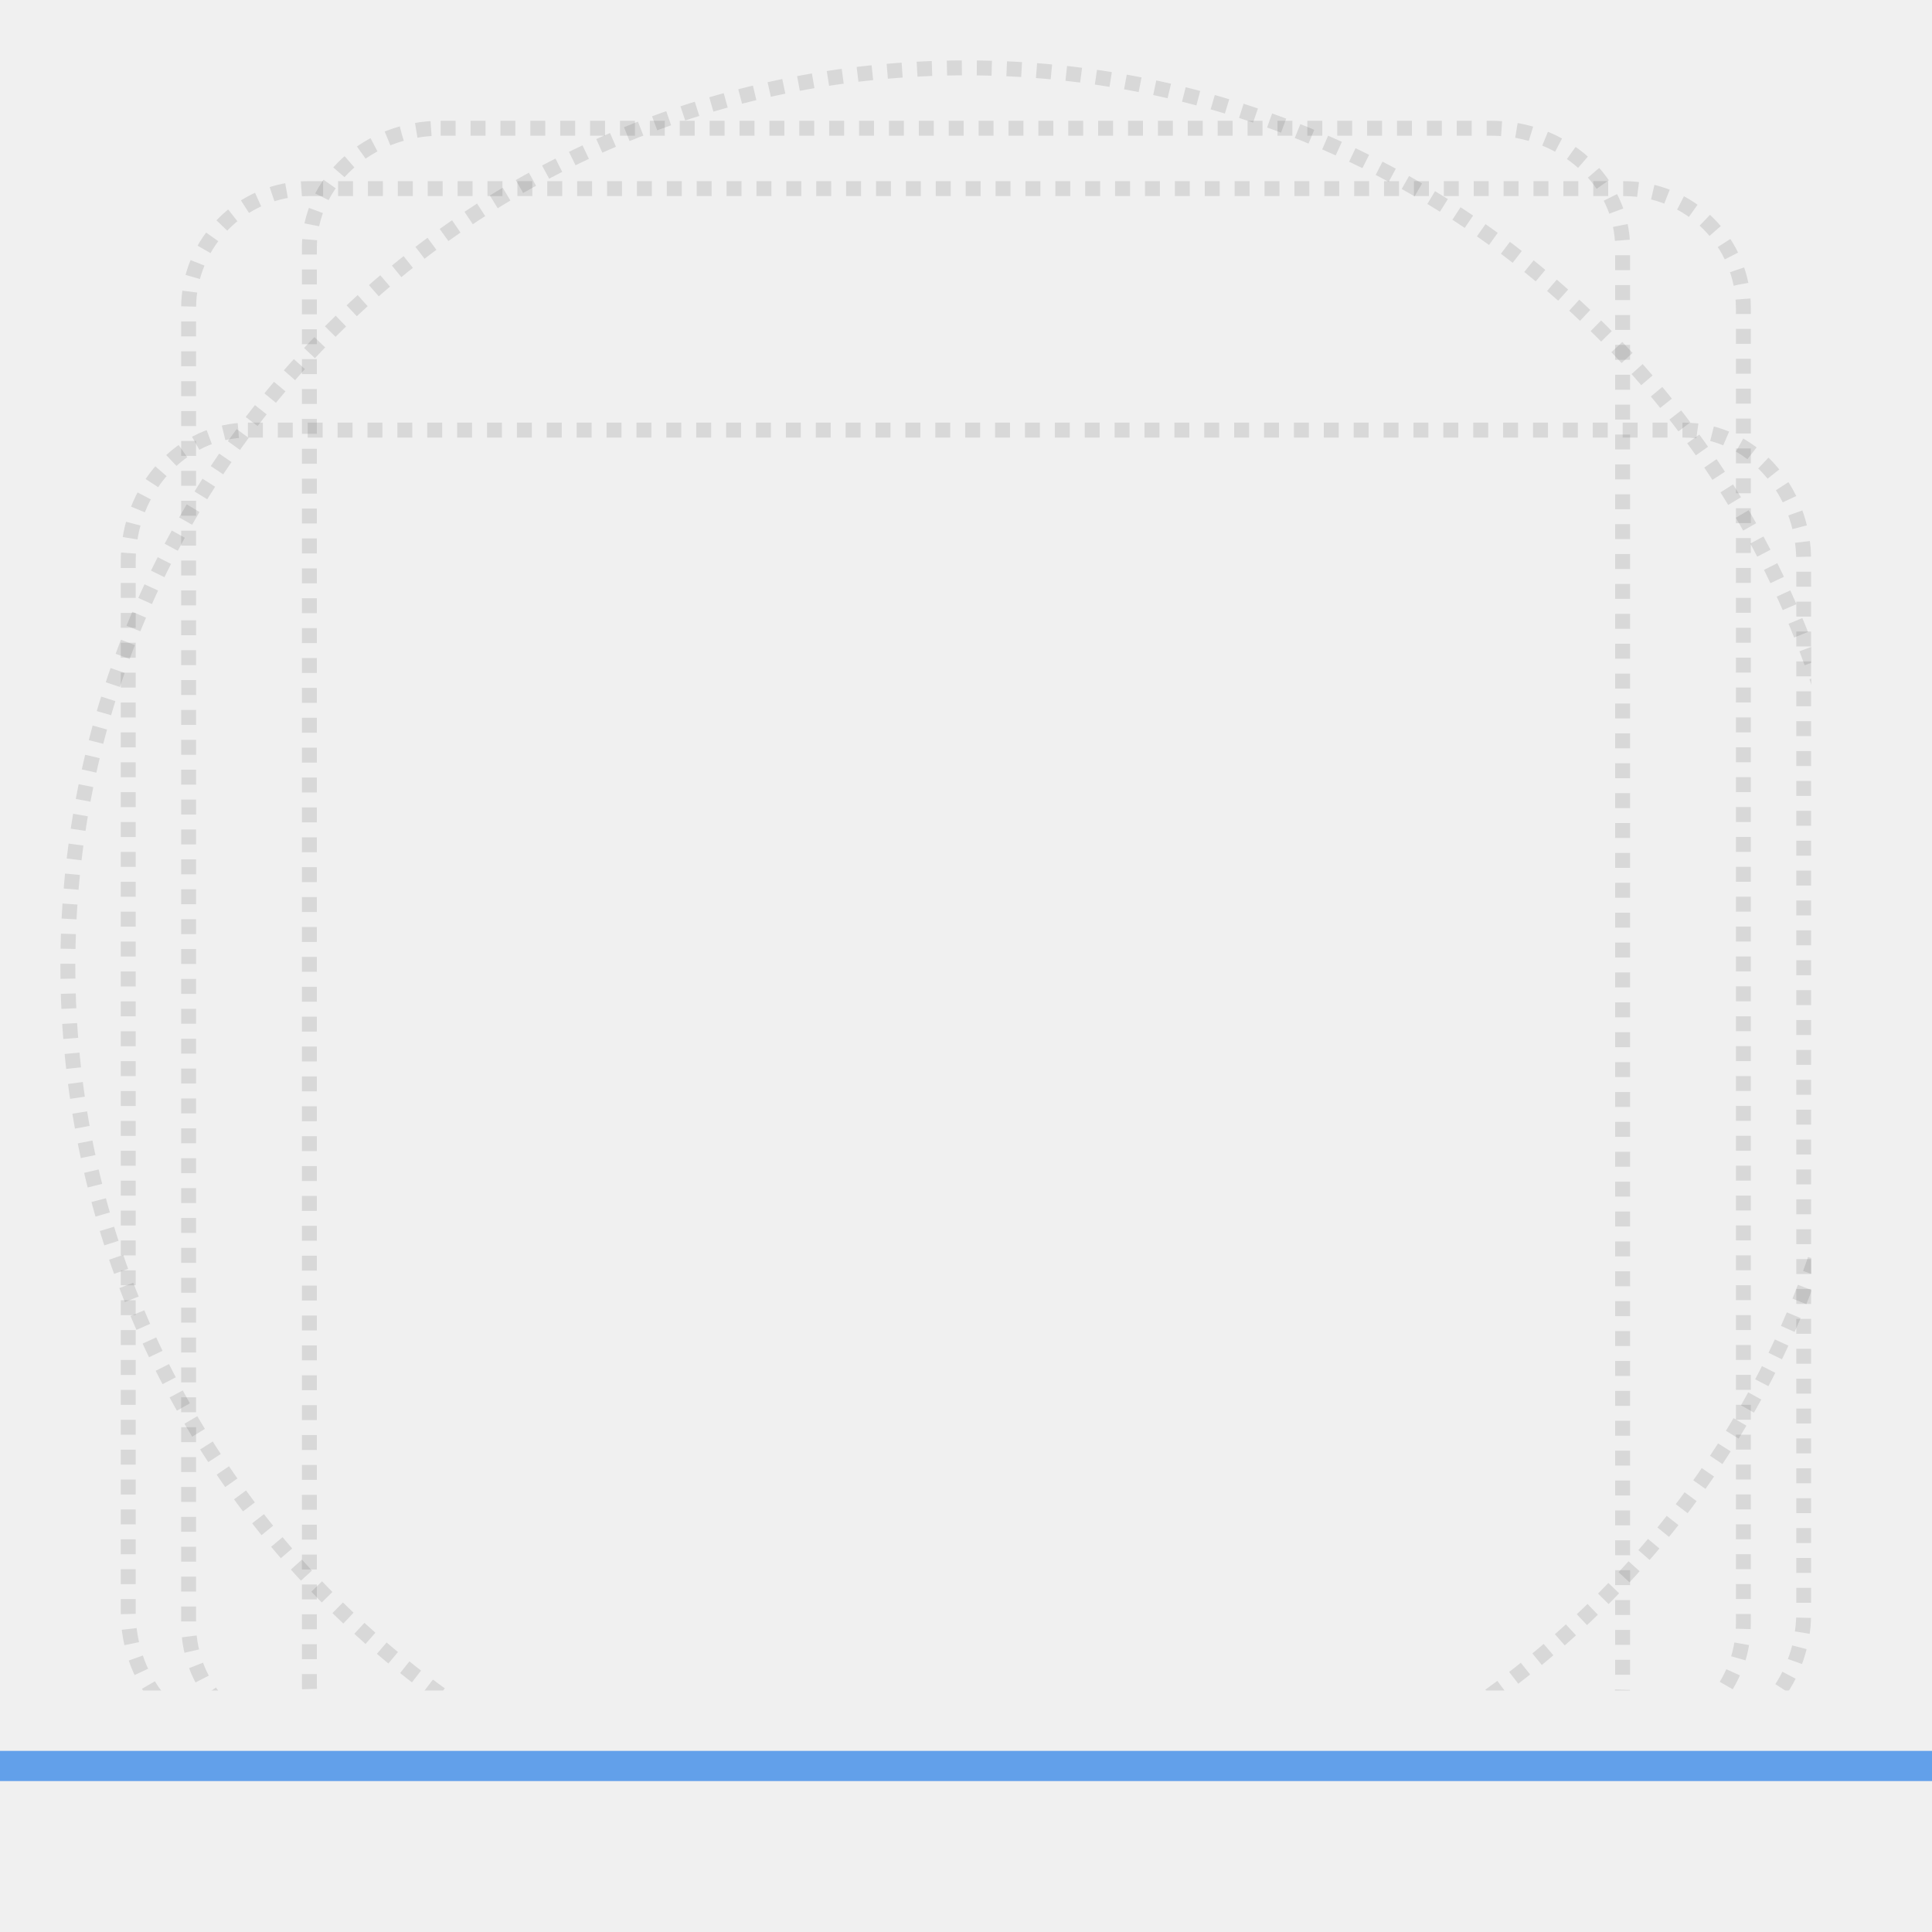
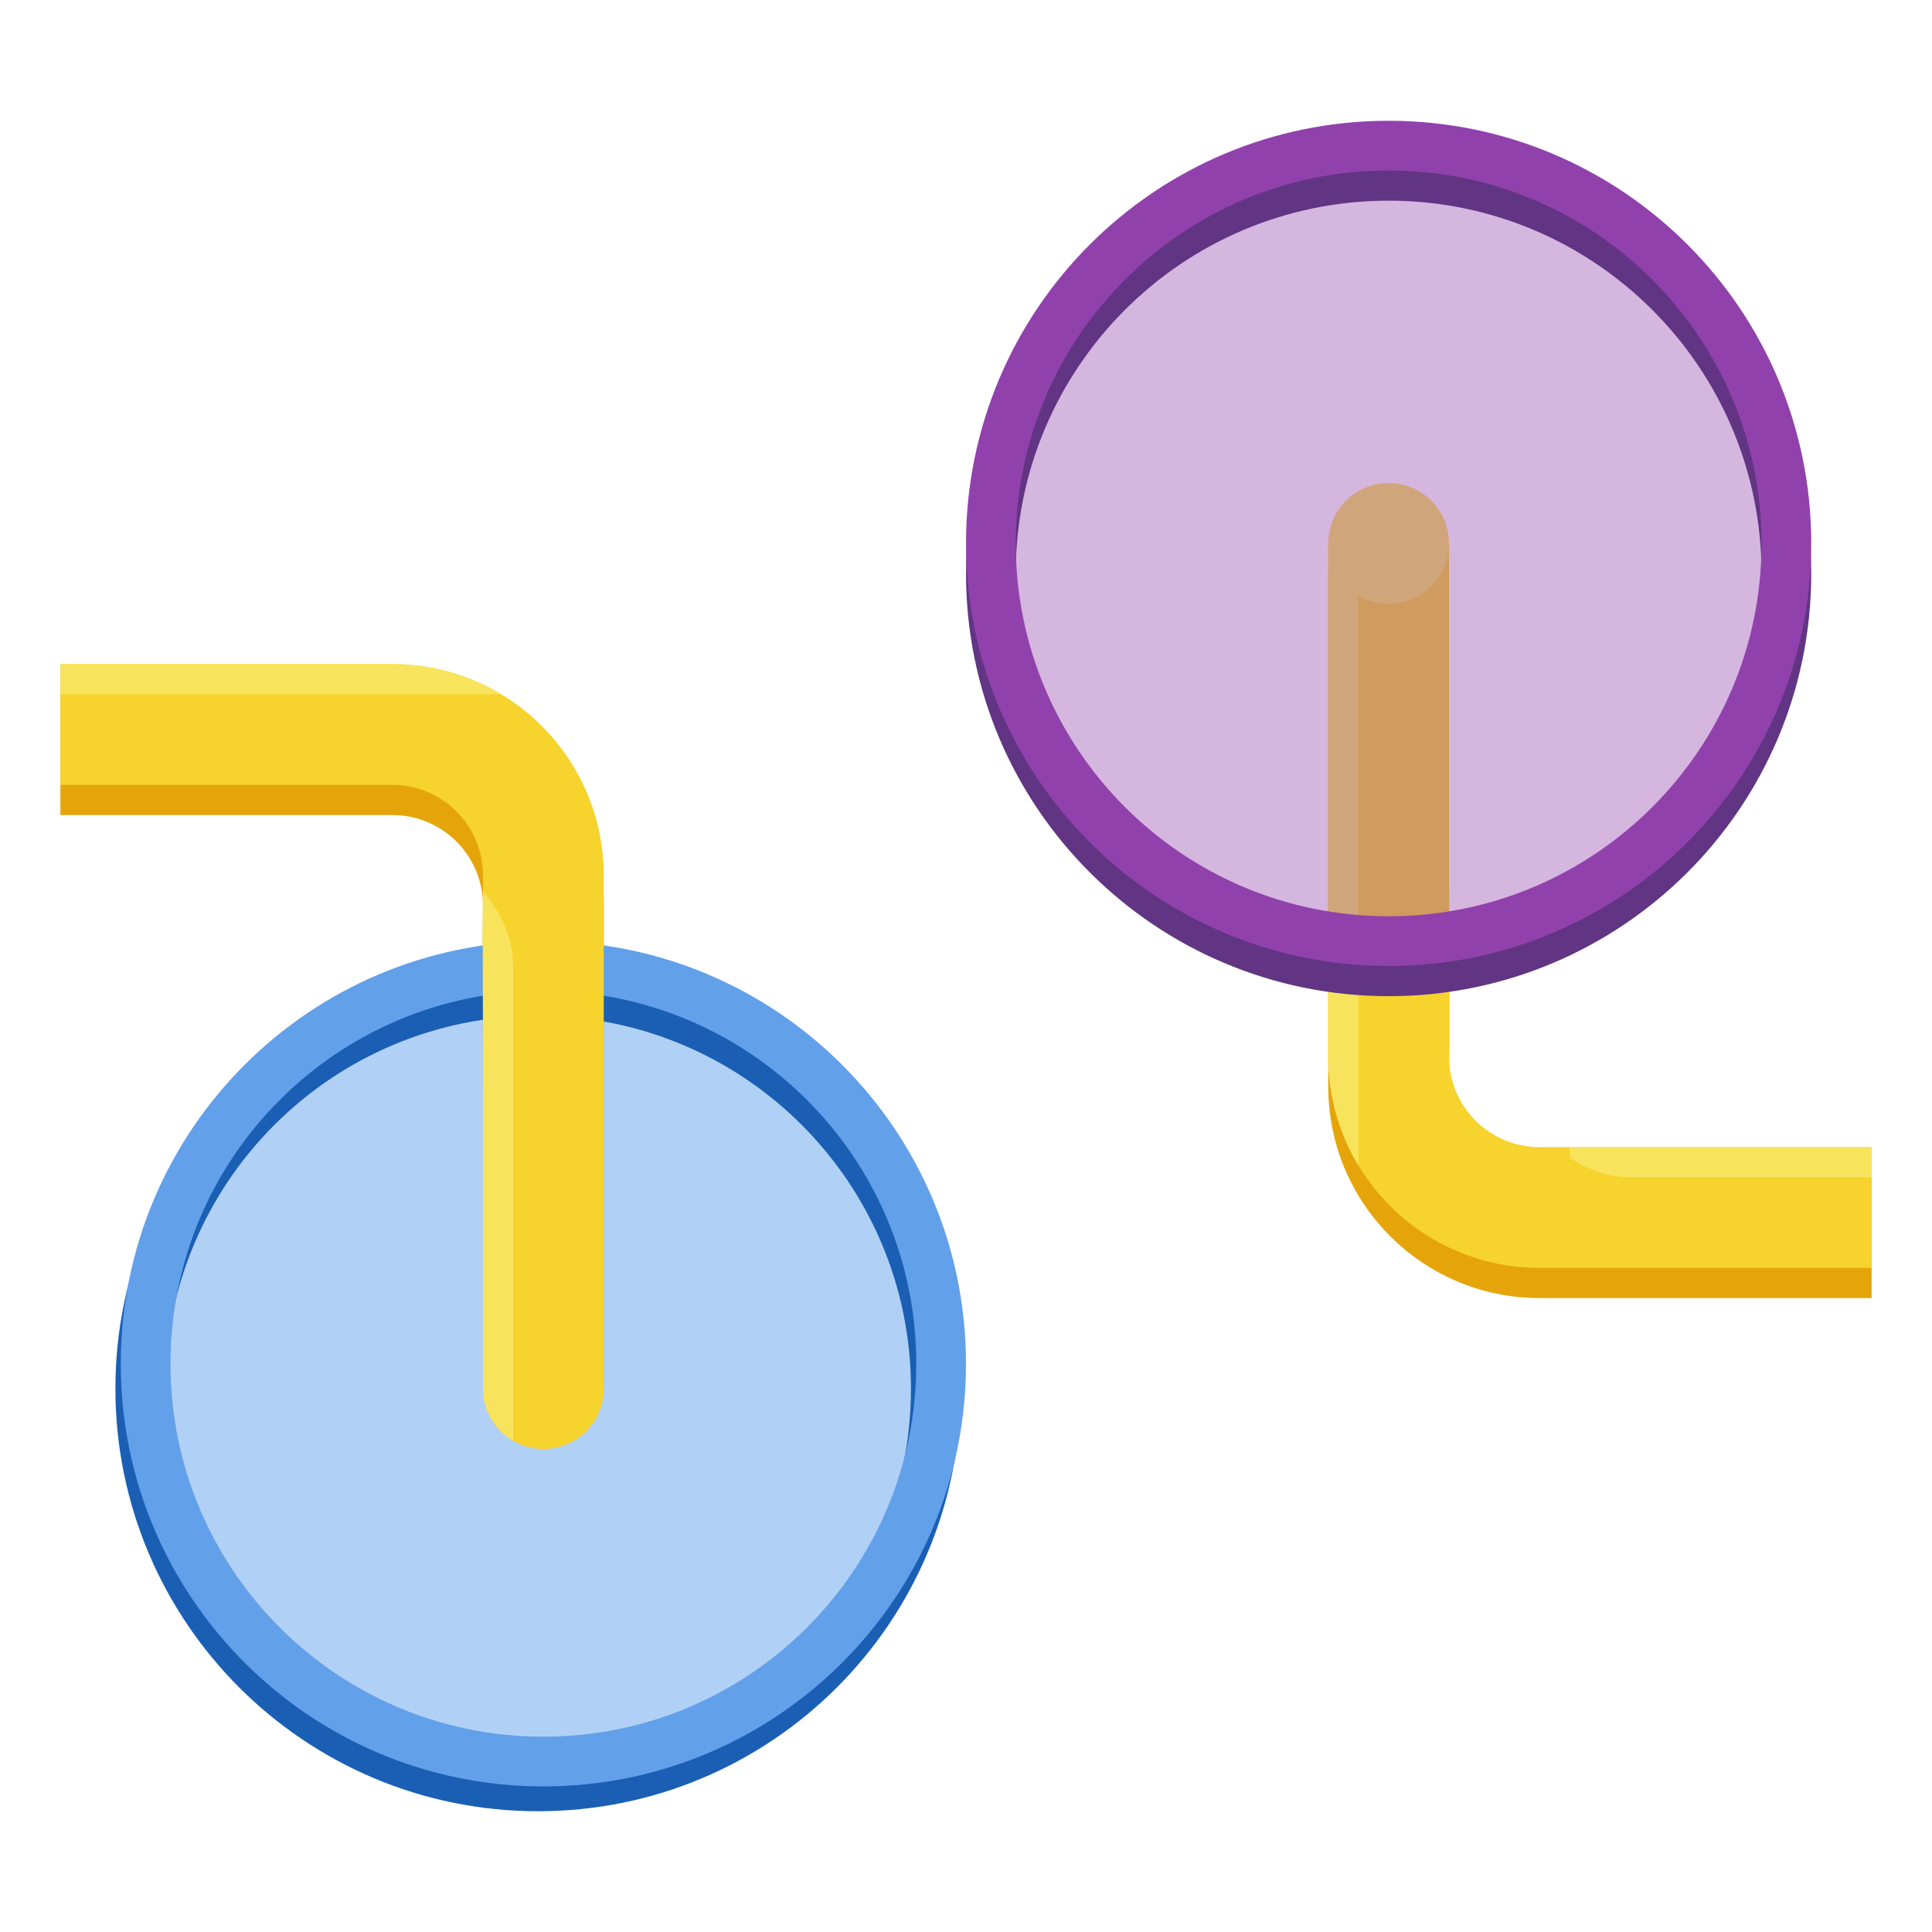
- <svg xmlns="http://www.w3.org/2000/svg" xmlns:xlink="http://www.w3.org/1999/xlink" width="128px" height="128px" viewBox="0 0 128 128" version="1.1">
-   <defs>
-     <filter id="alpha" filterUnits="objectBoundingBox" x="0%" y="0%" width="100%" height="100%">
-       <feColorMatrix type="matrix" in="SourceGraphic" values="0 0 0 0 1 0 0 0 0 1 0 0 0 0 1 0 0 0 1 0" />
-     </filter>
-     <mask id="mask0">
-       <g filter="url(#alpha)">
-         <rect x="0" y="0" width="128" height="128" style="fill:rgb(0%,0%,0%);fill-opacity:0.1;stroke:none;" />
-       </g>
-     </mask>
-     <clipPath id="clip1">
-       <rect x="0" y="0" width="192" height="152" />
-     </clipPath>
-     <g id="surface10632" clip-path="url(#clip1)">
-       <path style="fill:none;stroke-width:0.99;stroke-linecap:butt;stroke-linejoin:miter;stroke:rgb(0%,0%,0%);stroke-opacity:1;stroke-dasharray:0.99,0.99;stroke-miterlimit:4;" d="M 123.504 236 C 123.504 268.863 96.863 295.504 64 295.504 C 31.137 295.504 4.496 268.863 4.496 236 C 4.496 203.137 31.137 176.496 64 176.496 C 96.863 176.496 123.504 203.137 123.504 236 Z M 123.504 236 " transform="matrix(1,0,0,1,8,-156)" />
-     </g>
-     <mask id="mask1">
-       <g filter="url(#alpha)">
-         <rect x="0" y="0" width="128" height="128" style="fill:rgb(0%,0%,0%);fill-opacity:0.1;stroke:none;" />
-       </g>
-     </mask>
-     <clipPath id="clip2">
-       <rect x="0" y="0" width="192" height="152" />
-     </clipPath>
-     <g id="surface10635" clip-path="url(#clip2)">
-       <path style="fill:none;stroke-width:0.99;stroke-linecap:butt;stroke-linejoin:miter;stroke:rgb(0%,0%,0%);stroke-opacity:1;stroke-dasharray:0.99,0.99;stroke-miterlimit:4;" d="M 29.195 180.496 L 98.805 180.496 C 103.609 180.496 107.504 184.047 107.504 188.426 L 107.504 283.574 C 107.504 287.953 103.609 291.504 98.805 291.504 L 29.195 291.504 C 24.391 291.504 20.496 287.953 20.496 283.574 L 20.496 188.426 C 20.496 184.047 24.391 180.496 29.195 180.496 Z M 29.195 180.496 " transform="matrix(1,0,0,1,8,-156)" />
-     </g>
-     <mask id="mask2">
-       <g filter="url(#alpha)">
-         <rect x="0" y="0" width="128" height="128" style="fill:rgb(0%,0%,0%);fill-opacity:0.1;stroke:none;" />
-       </g>
-     </mask>
-     <clipPath id="clip3">
-       <rect x="0" y="0" width="192" height="152" />
-     </clipPath>
-     <g id="surface10638" clip-path="url(#clip3)">
-       <path style="fill:none;stroke-width:0.99;stroke-linecap:butt;stroke-linejoin:miter;stroke:rgb(0%,0%,0%);stroke-opacity:1;stroke-dasharray:0.99,0.99;stroke-miterlimit:4;" d="M 20.418 184.496 L 107.582 184.496 C 111.957 184.496 115.504 188.043 115.504 192.418 L 115.504 279.582 C 115.504 283.957 111.957 287.504 107.582 287.504 L 20.418 287.504 C 16.043 287.504 12.496 283.957 12.496 279.582 L 12.496 192.418 C 12.496 188.043 16.043 184.496 20.418 184.496 Z M 20.418 184.496 " transform="matrix(1,0,0,1,8,-156)" />
-     </g>
-     <mask id="mask3">
-       <g filter="url(#alpha)">
-         <rect x="0" y="0" width="128" height="128" style="fill:rgb(0%,0%,0%);fill-opacity:0.1;stroke:none;" />
-       </g>
-     </mask>
-     <clipPath id="clip4">
-       <rect x="0" y="0" width="192" height="152" />
-     </clipPath>
-     <g id="surface10641" clip-path="url(#clip4)">
-       <path style="fill:none;stroke-width:0.99;stroke-linecap:butt;stroke-linejoin:miter;stroke:rgb(0%,0%,0%);stroke-opacity:1;stroke-dasharray:0.99,0.99;stroke-miterlimit:4;" d="M 16.426 200.496 L 111.574 200.496 C 115.953 200.496 119.504 204.391 119.504 209.195 L 119.504 278.805 C 119.504 283.609 115.953 287.504 111.574 287.504 L 16.426 287.504 C 12.047 287.504 8.496 283.609 8.496 278.805 L 8.496 209.195 C 8.496 204.391 12.047 200.496 16.426 200.496 Z M 16.426 200.496 " transform="matrix(1,0,0,1,8,-156)" />
-     </g>
-   </defs>
-   <g id="surface10578">
-     <rect x="0" y="0" width="128" height="128" style="fill:rgb(94.118%,94.118%,94.118%);fill-opacity:1;stroke:none;" />
-     <use xlink:href="#surface10632" transform="matrix(1,0,0,1,-8,-16)" mask="url(#mask0)" />
-     <use xlink:href="#surface10635" transform="matrix(1,0,0,1,-8,-16)" mask="url(#mask1)" />
-     <use xlink:href="#surface10638" transform="matrix(1,0,0,1,-8,-16)" mask="url(#mask2)" />
-     <use xlink:href="#surface10641" transform="matrix(1,0,0,1,-8,-16)" mask="url(#mask3)" />
-     <path style="fill:none;stroke-width:2;stroke-linecap:butt;stroke-linejoin:miter;stroke:rgb(38.431%,62.745%,91.765%);stroke-opacity:1;stroke-miterlimit:4;" d="M 0 289 L 128 289 " transform="matrix(1,0,0,1,0,-172)" />
+ <svg xmlns="http://www.w3.org/2000/svg" height="128px" viewBox="0 0 128 128" width="128px">
+   <path d="m 4 46 v 8 h 22 c 3.312 0 6 2.688 6 6 c -0.047 4.129 0 8.398 0 12.637 v 19.363 h 8 v -32 c 0 -7.73 -6.27 -14 -14 -14 z m 0 0" fill="#e5a50a" />
+   <path d="m 62 92 c 0 14.555 -11.797 26.352 -26.352 26.352 c -14.555 0 -26.355 -11.797 -26.355 -26.352 s 11.801 -26.352 26.355 -26.352 c 14.555 0 26.352 11.797 26.352 26.352 z m 0 0" fill="#3584e4" fill-opacity="0.386" stroke="#1a5fb4" stroke-linejoin="round" stroke-width="3.294" />
+   <path d="m 62.352 90.352 c 0 14.555 -11.797 26.355 -26.352 26.355 s -26.352 -11.801 -26.352 -26.355 c 0 -14.555 11.797 -26.352 26.352 -26.352 s 26.352 11.797 26.352 26.352 z m 0 0" fill="none" stroke="#62a0ea" stroke-linejoin="round" stroke-width="3.294" />
+   <path d="m 124 86 v -8 h -22 c -3.312 0 -6 -2.688 -6 -6 c 0.047 -4.129 0 -8.398 0 -12.637 v -21.363 h -8 v 34 c 0 7.73 6.27 14 14 14 z m 0 0" fill="#e5a50a" />
+   <path d="m 124 84 v -8 h -22 c -3.312 0 -6 -2.688 -6 -6 c 0.047 -4.129 0 -8.398 0 -12.637 v -21.363 h -8 v 34 c 0 7.73 6.27 14 14 14 z m 0 0" fill="#f6d32d" />
+   <path d="m 88 36 v 34 c 0 2.637 0.73 5.105 2 7.215 v -41.215 z m 0 0" fill="#f8e45c" />
+   <path d="m 96 36 c 0 2.211 -1.789 4 -4 4 s -4 -1.789 -4 -4 s 1.789 -4 4 -4 s 4 1.789 4 4 z m 0 0" fill="#f8e45c" />
+   <path d="m 118.352 38 c 0 14.555 -11.797 26.352 -26.352 26.352 s -26.352 -11.797 -26.352 -26.352 s 11.797 -26.352 26.352 -26.352 s 26.352 11.797 26.352 26.352 z m 0 0" fill="#9141ac" fill-opacity="0.386" stroke="#613583" stroke-linejoin="round" stroke-width="3.294" />
+   <path d="m 118.352 36 c 0 14.555 -11.797 26.352 -26.352 26.352 s -26.352 -11.797 -26.352 -26.352 s 11.797 -26.352 26.352 -26.352 s 26.352 11.797 26.352 26.352 z m 0 0" fill="none" stroke="#9141ac" stroke-linejoin="round" stroke-width="3.294" />
+   <path d="m 40 92 c 0 2.211 -1.789 4 -4 4 s -4 -1.789 -4 -4 s 1.789 -4 4 -4 s 4 1.789 4 4 z m 0 0" fill="#f6d32d" />
+   <path d="m 34 88.547 c -1.234 0.711 -1.996 2.027 -2 3.453 c 0.004 1.426 0.766 2.742 2 3.453 z m 0 0" fill="#f8e45c" />
+   <path d="m 4 44 v 8 h 22 c 3.312 0 6 2.688 6 6 c -0.047 4.129 0 8.398 0 12.637 v 21.363 h 8 v -34 c 0 -7.73 -6.27 -14 -14 -14 z m 0 0" fill="#f6d32d" />
+   <g fill="#f8e45c">
+     <path d="m 34 92 v -28 c 0 -1.77 -0.781 -3.535 -2 -4.957 v 32.957 z m 0 0" />
+     <path d="m 124 78 v -2 h -20 v 0.707 c 1.223 0.801 2.609 1.293 4 1.293 z m 0 0" />
+     <path d="m 4 44 v 2 h 29.215 c -2.109 -1.27 -4.578 -2 -7.215 -2 z m 0 0" />
  </g>
</svg>
